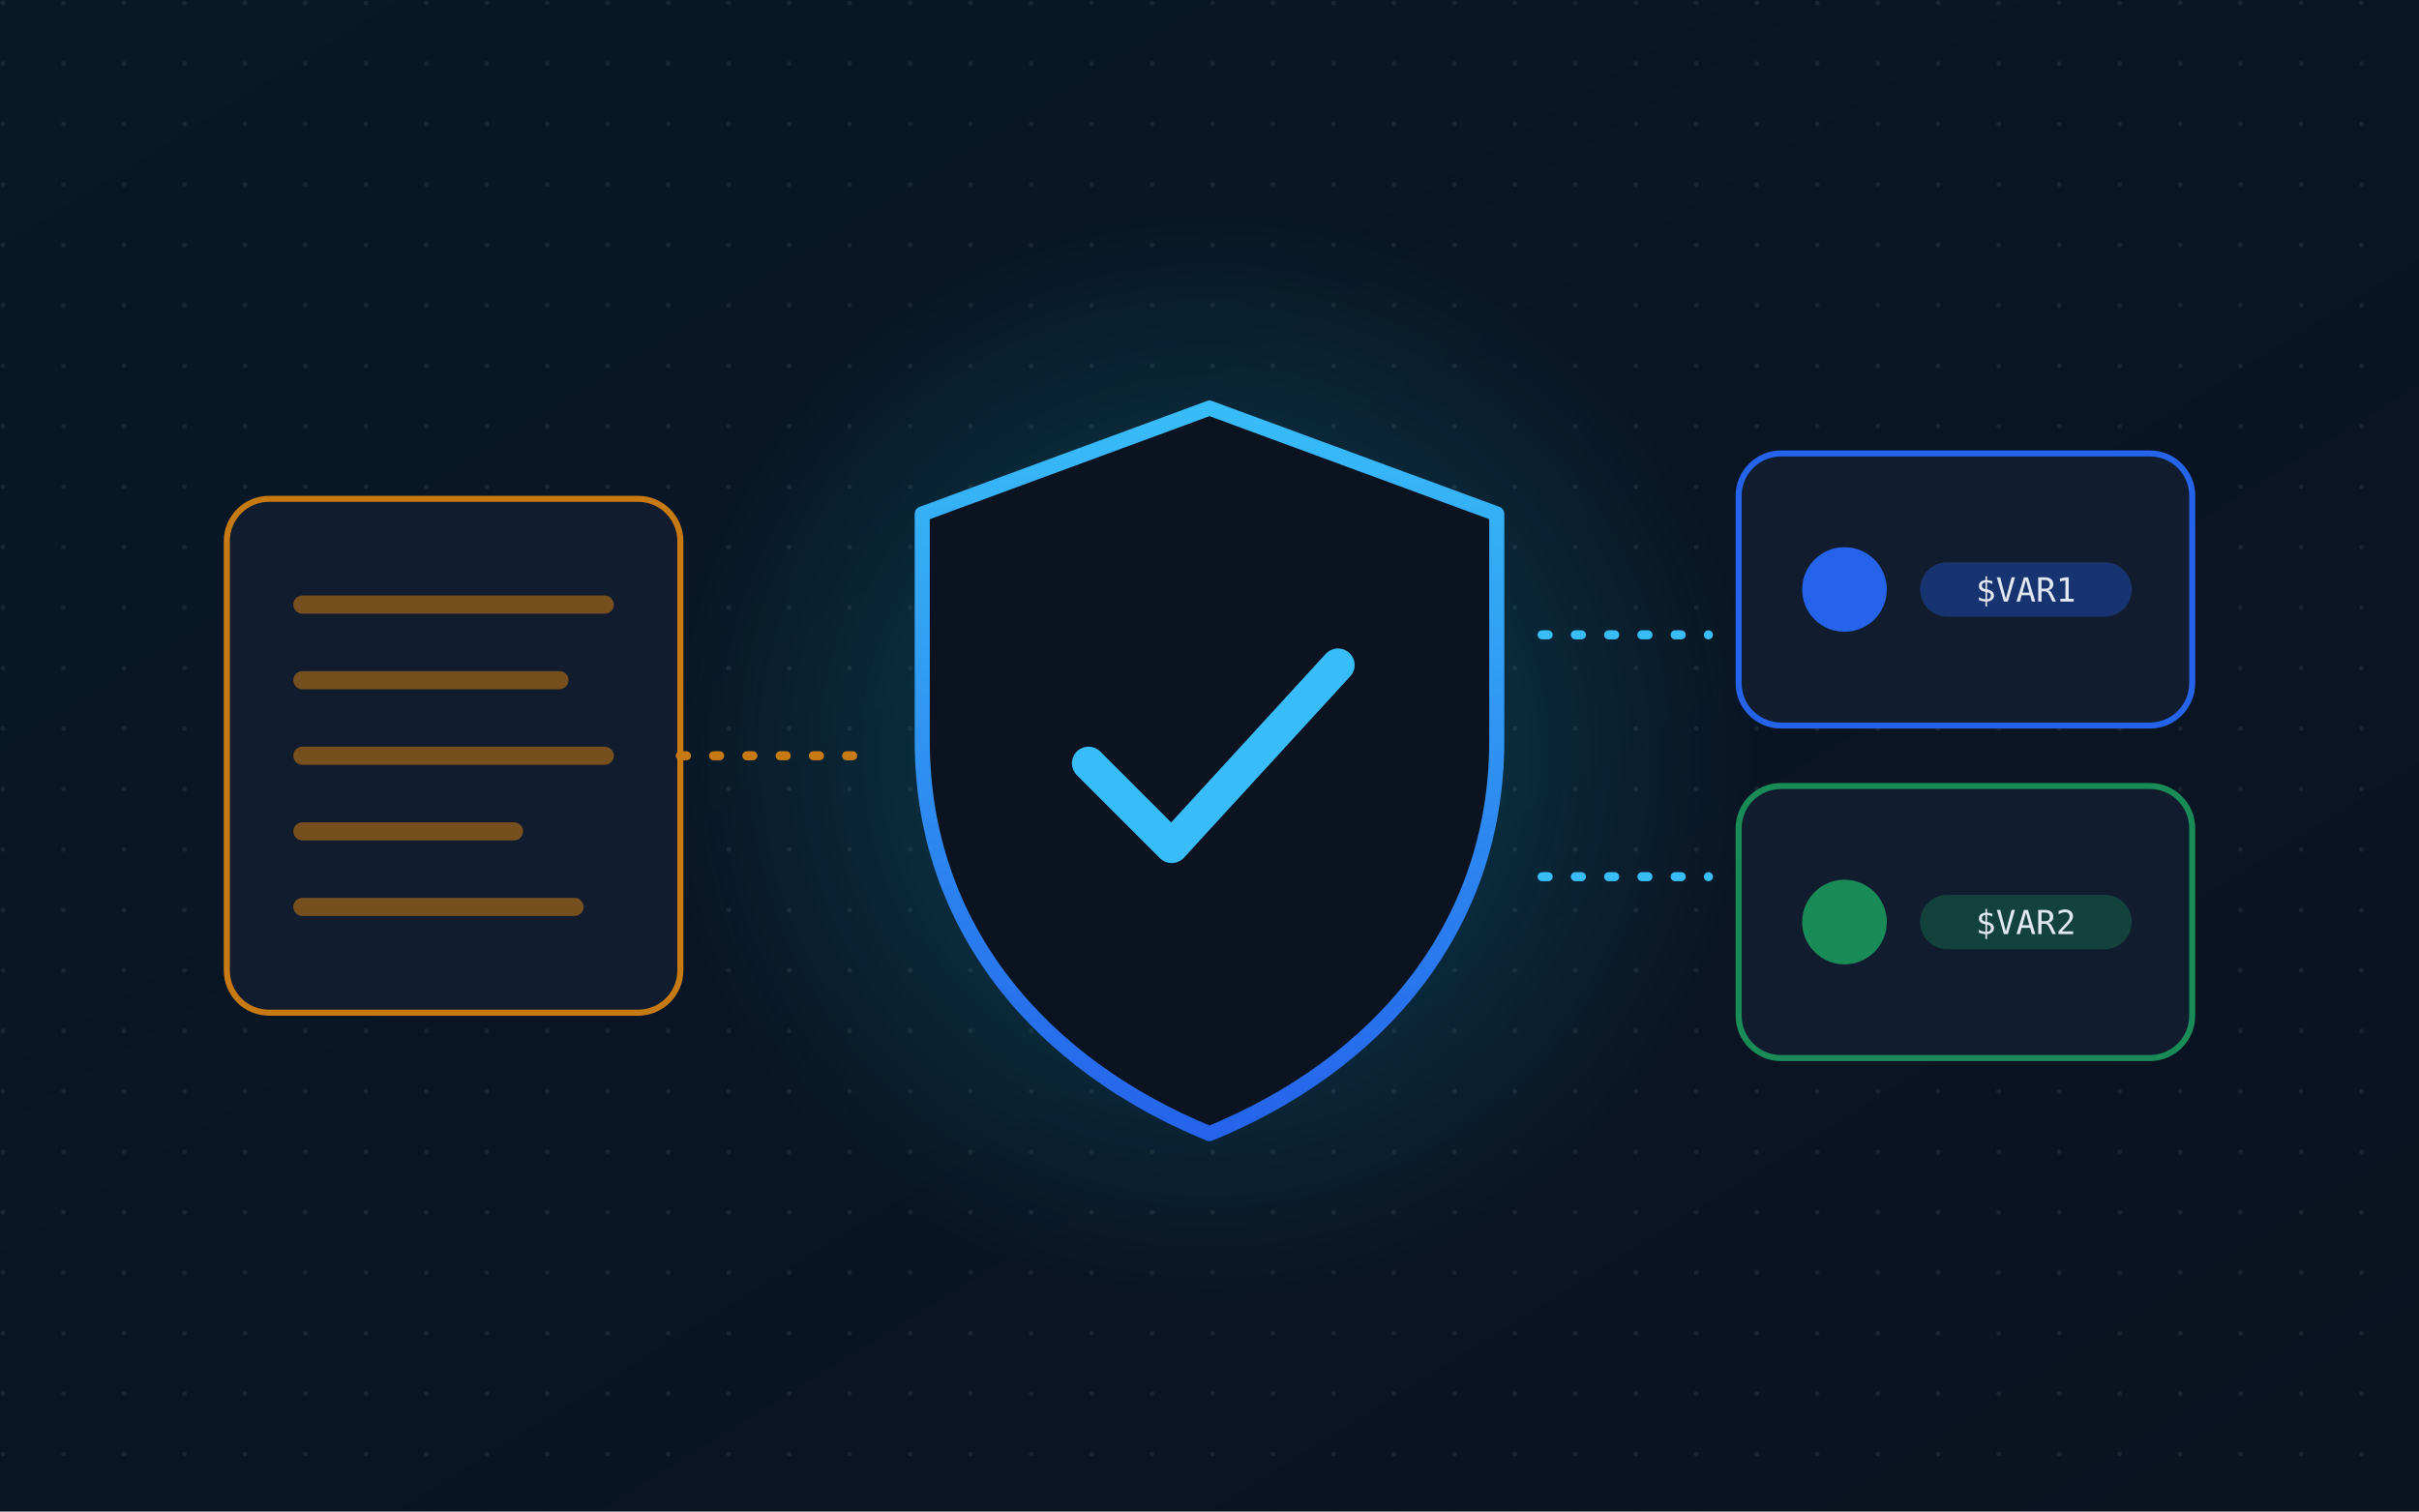
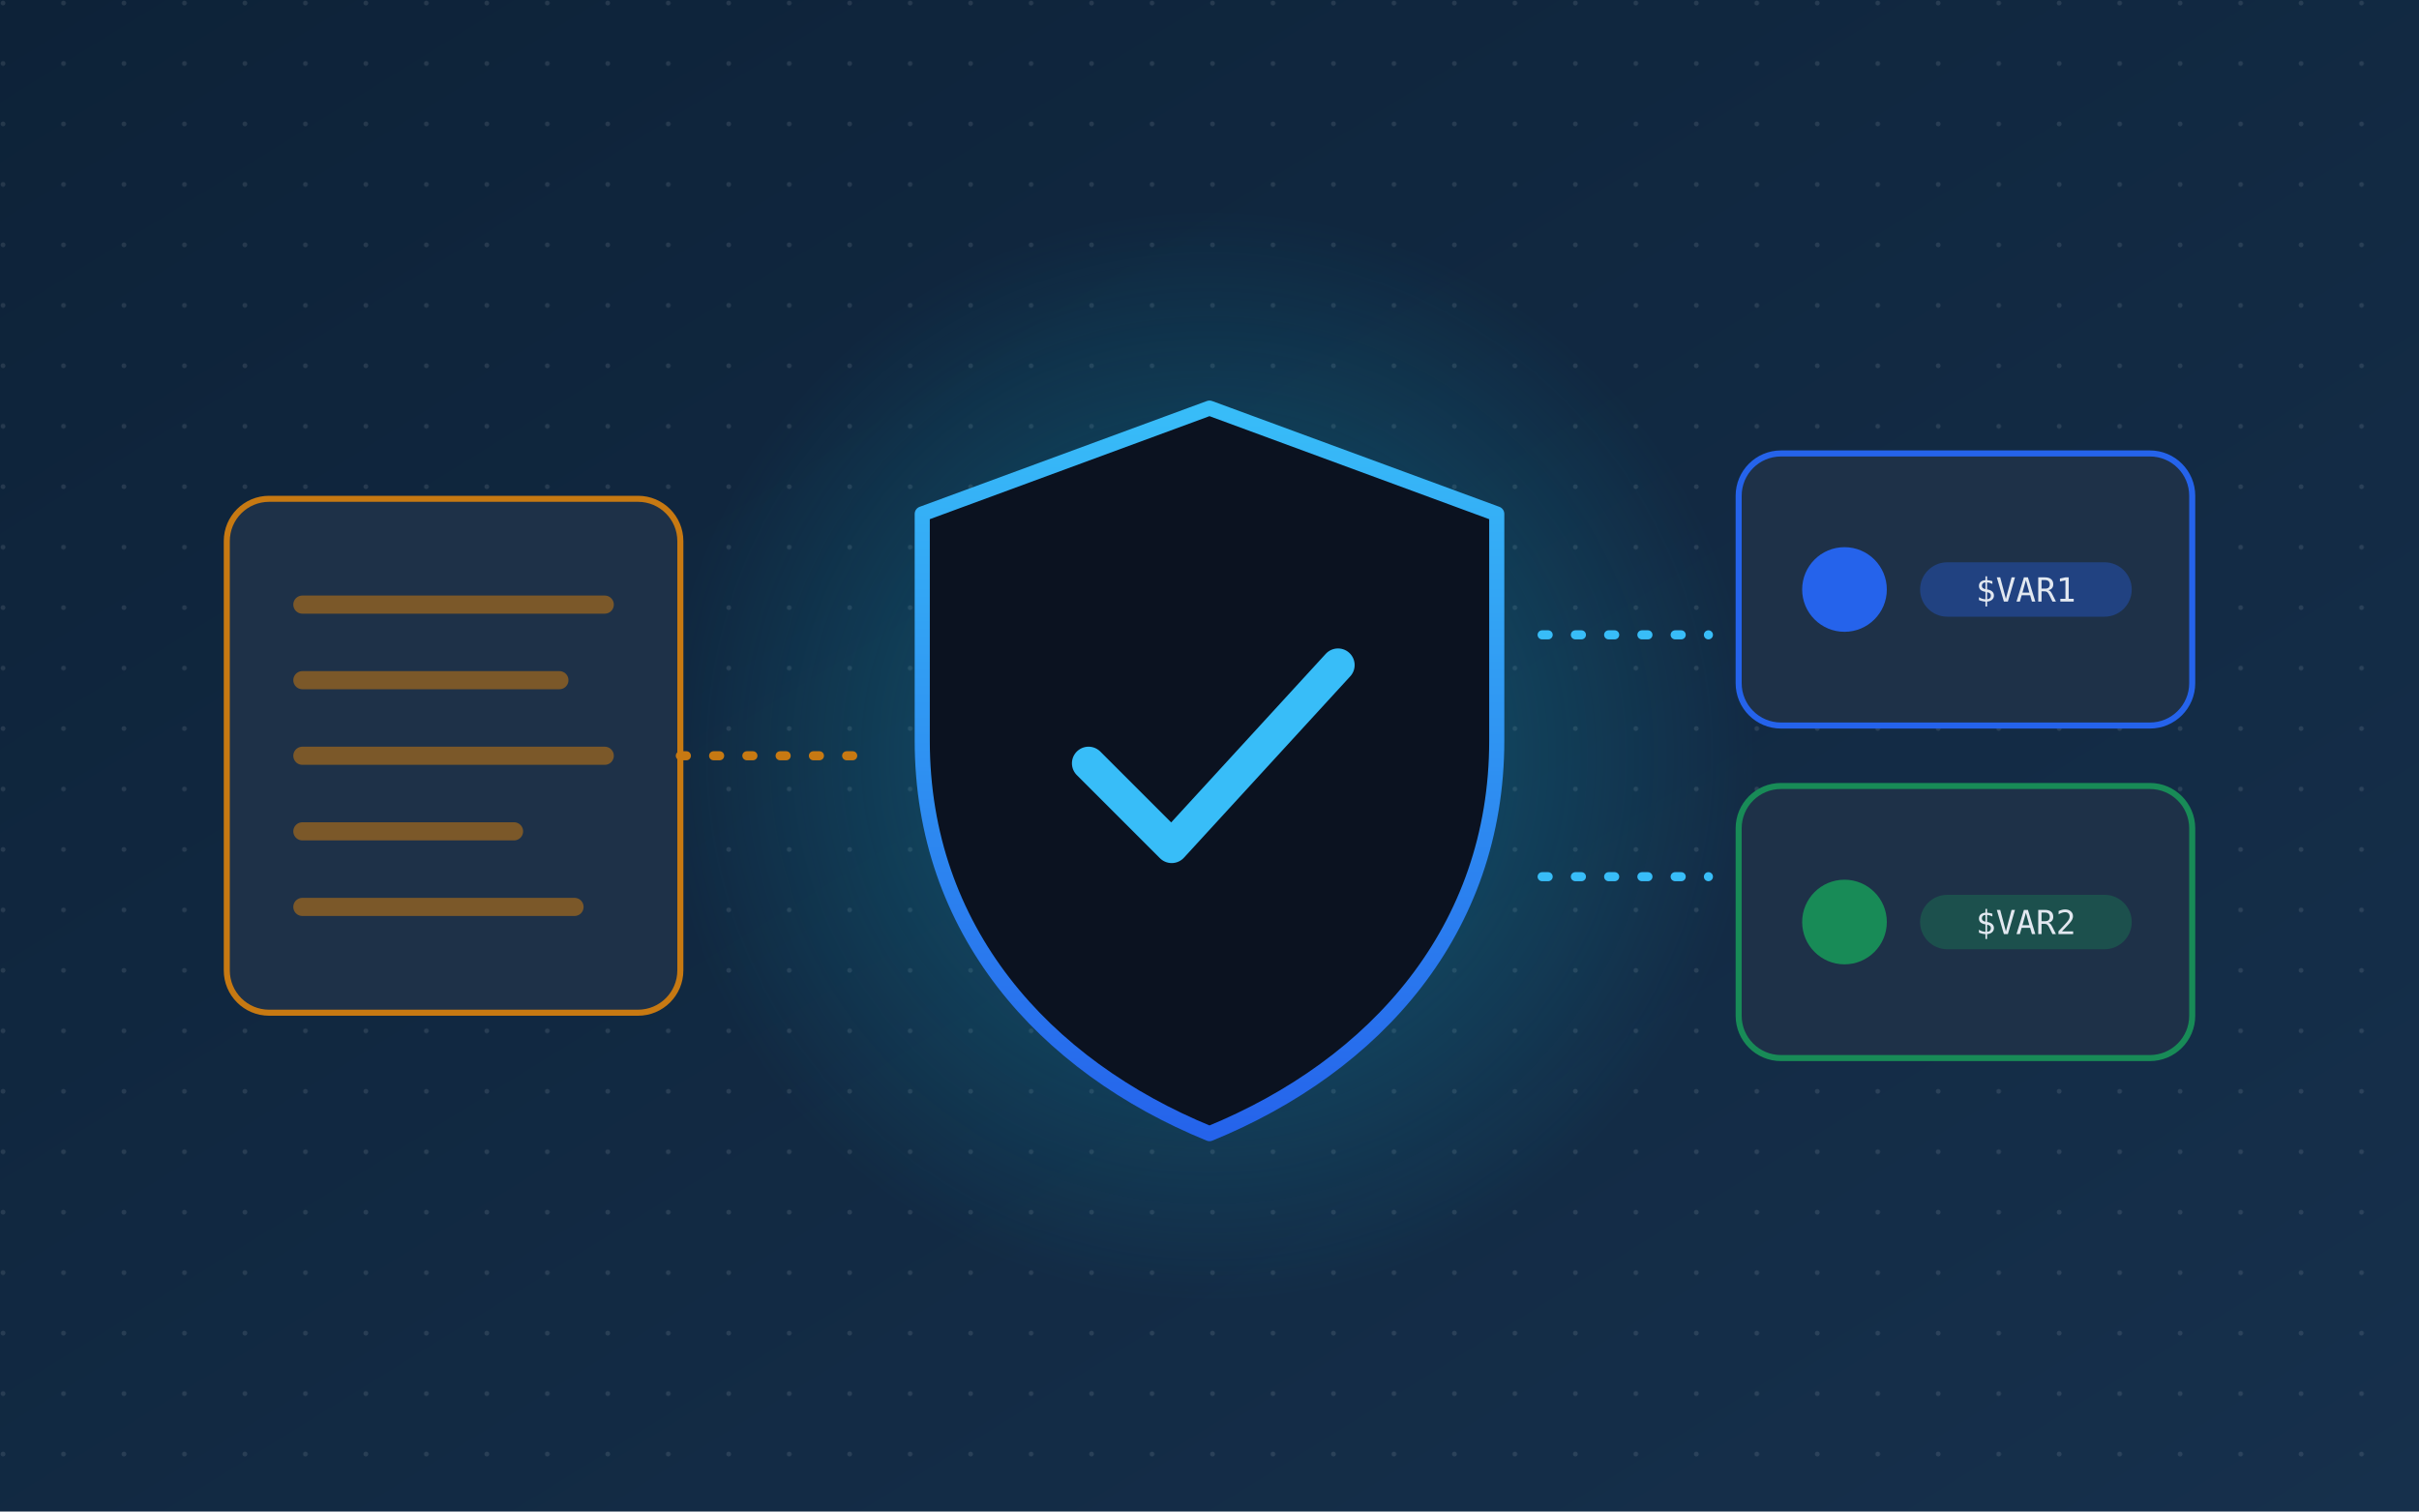
<svg xmlns="http://www.w3.org/2000/svg" viewBox="0 0 1600 1000" width="1600" height="1000">
  <defs>
    <linearGradient id="bg" x1="0" y1="0" x2="1" y2="1">
-       <stop offset="0" stop-color="#071827" />
-       <stop offset="1" stop-color="#0b1220" />
+       <stop offset="0" stop-color="#0d2238" />
+       <stop offset="1" stop-color="#16304c" />
    </linearGradient>
    <radialGradient id="glow" cx="50%" cy="50%" r="50%">
-       <stop offset="0" stop-color="#0e9bb8" stop-opacity=".35" />
+       <stop offset="0" stop-color="#0e9bb8" stop-opacity=".45" />
      <stop offset="1" stop-color="#0e9bb8" stop-opacity="0" />
    </radialGradient>
    <linearGradient id="shield" x1="0" y1="0" x2="0" y2="1">
      <stop offset="0" stop-color="#38bdf8" />
      <stop offset="1" stop-color="#2563eb" />
    </linearGradient>
    <pattern id="dots" width="40" height="40" patternUnits="userSpaceOnUse">
-       <circle cx="2" cy="2" r="1.6" fill="#ffffff" fill-opacity=".07" />
+       <circle cx="2" cy="2" r="1.6" fill="#ffffff" fill-opacity=".1" />
    </pattern>
  </defs>
  <rect width="1600" height="1000" fill="url(#bg)" />
  <rect width="1600" height="1000" fill="url(#dots)" />
  <circle cx="800" cy="500" r="360" fill="url(#glow)" />
  <g fill="none" stroke-linecap="round" stroke-linejoin="round">
-     <rect x="150" y="330" width="300" height="340" rx="28" fill="#111c2e" stroke="#c77912" stroke-width="4" />
+     <rect x="150" y="330" width="300" height="340" rx="28" fill="#1e3148" stroke="#c77912" stroke-width="4" />
    <path d="M200 400h200M200 450h170M200 500h200M200 550h140M200 600h180" stroke="#c77912" stroke-opacity=".55" stroke-width="12" />
    <path d="M450 500h130" stroke="#c77912" stroke-width="6" stroke-dasharray="4 18" />
  </g>
  <path d="M800 270l190 70v150c0 125-80 215-190 260-110-45-190-135-190-260V340z" fill="#0b1220" stroke="url(#shield)" stroke-width="10" stroke-linejoin="round" />
  <path d="M720 505l55 55 110-120" fill="none" stroke="#38bdf8" stroke-width="22" stroke-linecap="round" stroke-linejoin="round" />
  <g stroke-linecap="round" stroke-linejoin="round">
    <path d="M1020 420h110M1020 580h110" stroke="#38bdf8" stroke-width="6" stroke-dasharray="4 18" />
-     <rect x="1150" y="300" width="300" height="180" rx="28" fill="#111c2e" stroke="#2563eb" stroke-width="4" />
-     <rect x="1150" y="520" width="300" height="180" rx="28" fill="#111c2e" stroke="#188b57" stroke-width="4" />
+     <rect x="1150" y="300" width="300" height="180" rx="28" fill="#1e3148" stroke="#2563eb" stroke-width="4" />
+     <rect x="1150" y="520" width="300" height="180" rx="28" fill="#1e3148" stroke="#188b57" stroke-width="4" />
    <circle cx="1220" cy="390" r="28" fill="#2563eb" />
    <circle cx="1220" cy="610" r="28" fill="#188b57" />
    <rect x="1270" y="372" width="140" height="36" rx="18" fill="#2563eb" fill-opacity=".35" />
    <rect x="1270" y="592" width="140" height="36" rx="18" fill="#188b57" fill-opacity=".35" />
  </g>
  <g font-family="ui-monospace, SFMono-Regular, Menlo, Consolas, monospace" font-size="22" fill="#e2e8f0" text-anchor="middle">
    <text x="1340" y="398">$VAR1</text>
    <text x="1340" y="618">$VAR2</text>
  </g>
</svg>
